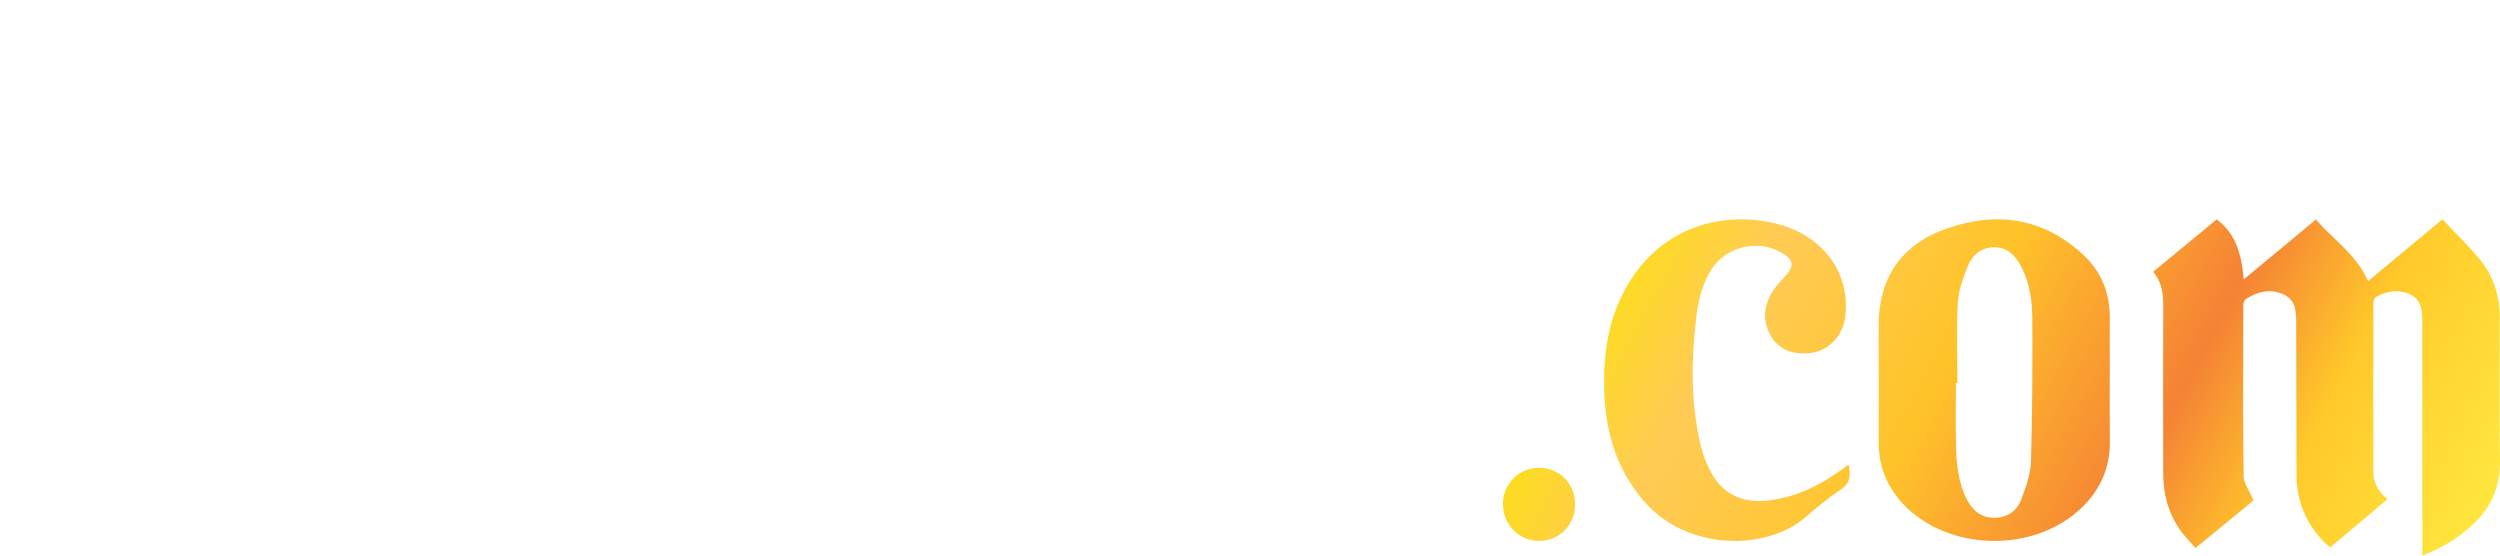
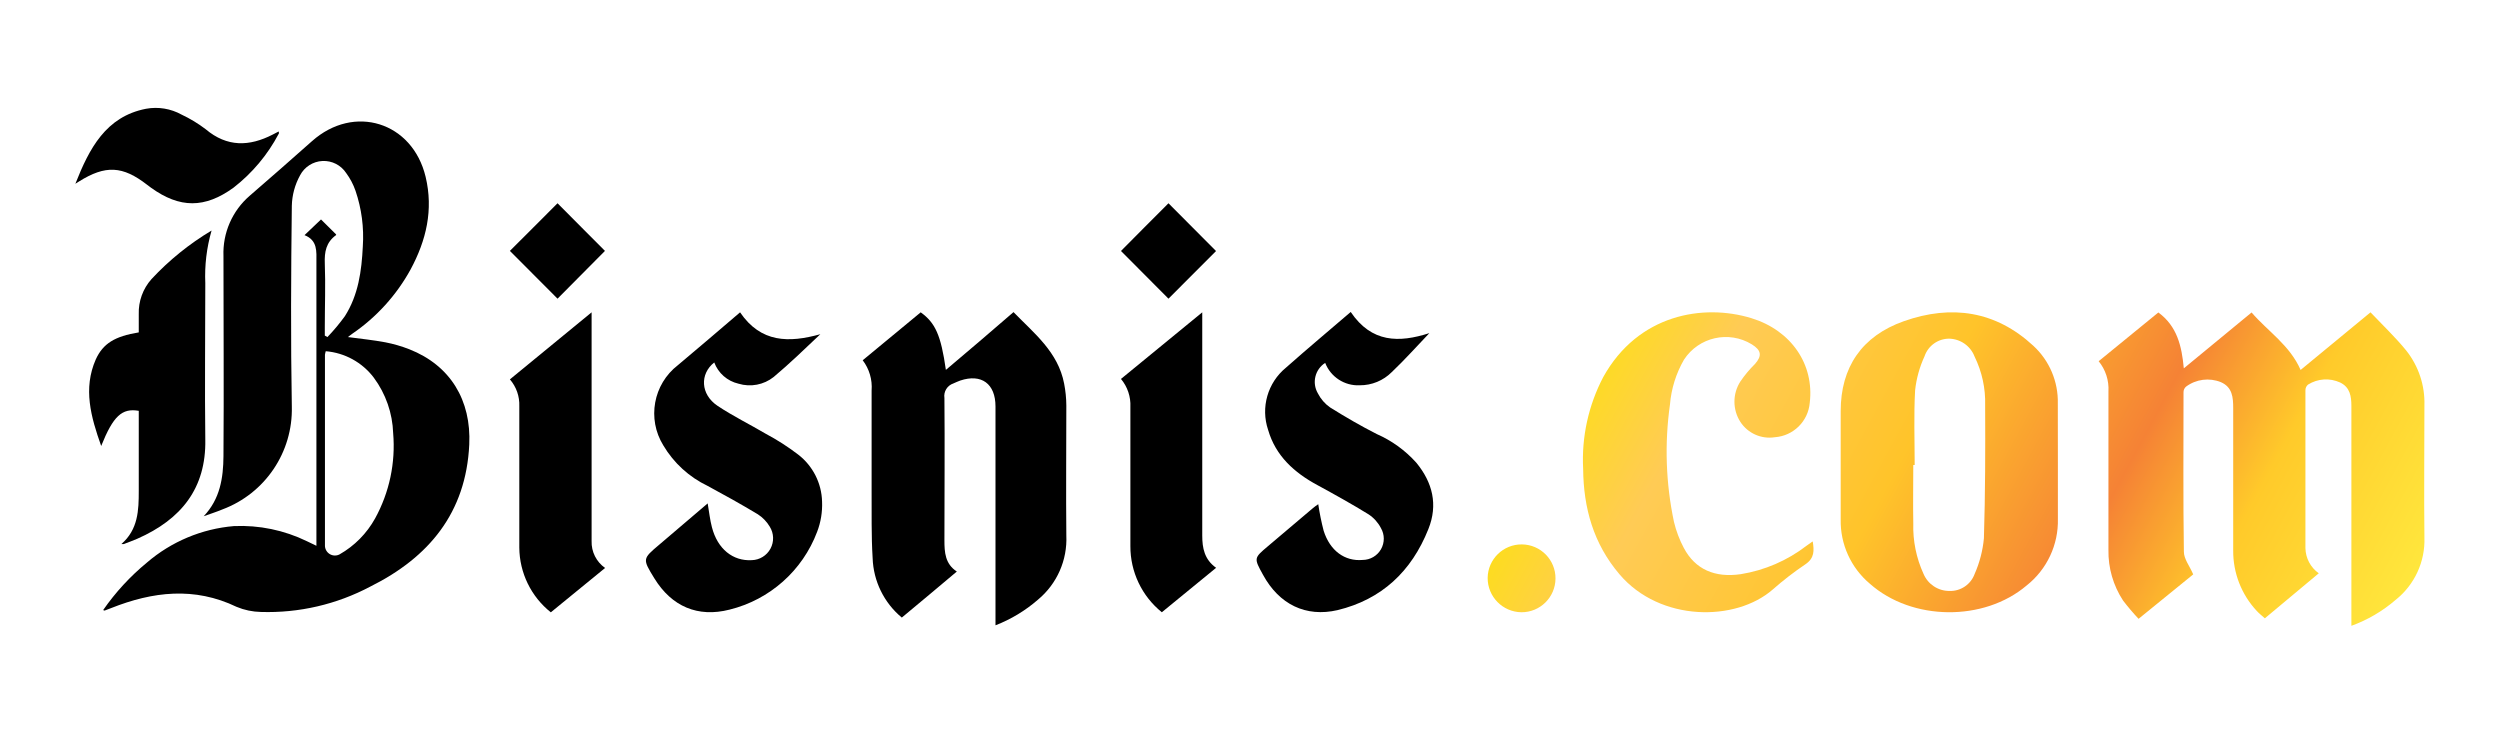
- <svg xmlns="http://www.w3.org/2000/svg" width="99pt" height="22pt" viewBox="0 0 99 22" version="1.1">
+ <svg xmlns="http://www.w3.org/2000/svg" xmlns:xlink="http://www.w3.org/1999/xlink" id="Layer_1" data-name="Layer 1" viewBox="0 0 342.67 103.57">
  <defs>
-     <linearGradient id="linear0" gradientUnits="userSpaceOnUse" x1="214.708" y1="4.757" x2="324.359" y2="64.003" gradientTransform="matrix(0.307453,0,0,0.309859,0,0)">
-       <stop offset="0" style="stop-color:rgb(98.824%,90.196%,0%);stop-opacity:1;" />
-       <stop offset="0.195" style="stop-color:rgb(100%,79.608%,33.333%);stop-opacity:1;" />
-       <stop offset="0.415" style="stop-color:rgb(100%,76.863%,16.471%);stop-opacity:1;" />
-       <stop offset="0.64" style="stop-color:rgb(96.078%,50.98%,20.784%);stop-opacity:1;" />
-       <stop offset="0.782" style="stop-color:rgb(100%,79.216%,16.471%);stop-opacity:1;" />
-       <stop offset="1" style="stop-color:rgb(100%,91.765%,24.706%);stop-opacity:1;" />
+     <style>.cls-1{fill:url(#linear-gradient);}.cls-2{fill:url(#linear-gradient-2);}.cls-3{fill:url(#linear-gradient-3);}.cls-4{fill:url(#linear-gradient-4);}</style>
+     <linearGradient id="linear-gradient" x1="225.5" y1="86.88" x2="335.15" y2="27.63" gradientTransform="matrix(1, 0, 0, -1, 0, 105.57)" gradientUnits="userSpaceOnUse">
+       <stop offset="0" stop-color="#fce600" />
+       <stop offset="0.19" stop-color="#ffcb55" />
+       <stop offset="0.42" stop-color="#ffc42a" />
+       <stop offset="0.64" stop-color="#f58235" />
+       <stop offset="0.78" stop-color="#ffca2a" />
+       <stop offset="1" stop-color="#ffea3f" />
    </linearGradient>
-     <linearGradient id="linear1" gradientUnits="userSpaceOnUse" x1="204.809" y1="21.372" x2="315.037" y2="81.378" gradientTransform="matrix(0.307453,0,0,0.309859,0,0)">
-       <stop offset="0" style="stop-color:rgb(98.824%,90.196%,0%);stop-opacity:1;" />
-       <stop offset="0.195" style="stop-color:rgb(100%,79.608%,33.333%);stop-opacity:1;" />
-       <stop offset="0.415" style="stop-color:rgb(100%,76.863%,16.471%);stop-opacity:1;" />
-       <stop offset="0.64" style="stop-color:rgb(96.078%,50.98%,20.784%);stop-opacity:1;" />
-       <stop offset="0.782" style="stop-color:rgb(100%,79.216%,16.471%);stop-opacity:1;" />
-       <stop offset="1" style="stop-color:rgb(100%,91.765%,24.706%);stop-opacity:1;" />
-     </linearGradient>
-     <linearGradient id="linear2" gradientUnits="userSpaceOnUse" x1="197.867" y1="35.125" x2="308.872" y2="96.532" gradientTransform="matrix(0.307453,0,0,0.309859,0,0)">
-       <stop offset="0" style="stop-color:rgb(98.824%,90.196%,0%);stop-opacity:1;" />
-       <stop offset="0.195" style="stop-color:rgb(100%,79.608%,33.333%);stop-opacity:1;" />
-       <stop offset="0.415" style="stop-color:rgb(100%,76.863%,16.471%);stop-opacity:1;" />
-       <stop offset="0.64" style="stop-color:rgb(96.078%,50.98%,20.784%);stop-opacity:1;" />
-       <stop offset="0.782" style="stop-color:rgb(100%,79.216%,16.471%);stop-opacity:1;" />
-       <stop offset="1" style="stop-color:rgb(100%,91.765%,24.706%);stop-opacity:1;" />
-     </linearGradient>
-     <linearGradient id="linear3" gradientUnits="userSpaceOnUse" x1="186.258" y1="58.09" x2="294.13" y2="116.007" gradientTransform="matrix(0.307453,0,0,0.309859,0,0)">
-       <stop offset="0" style="stop-color:rgb(98.824%,90.196%,0%);stop-opacity:1;" />
-       <stop offset="0.195" style="stop-color:rgb(100%,79.608%,33.333%);stop-opacity:1;" />
-       <stop offset="0.415" style="stop-color:rgb(100%,76.863%,16.471%);stop-opacity:1;" />
-       <stop offset="0.64" style="stop-color:rgb(96.078%,50.98%,20.784%);stop-opacity:1;" />
-       <stop offset="0.782" style="stop-color:rgb(100%,79.216%,16.471%);stop-opacity:1;" />
-       <stop offset="1" style="stop-color:rgb(100%,91.765%,24.706%);stop-opacity:1;" />
-     </linearGradient>
+     <linearGradient id="linear-gradient-2" x1="215.6" y1="70.25" x2="325.83" y2="10.25" xlink:href="#linear-gradient" />
+     <linearGradient id="linear-gradient-3" x1="208.62" y1="56.42" x2="319.63" y2="-4.99" xlink:href="#linear-gradient" />
+     <linearGradient id="linear-gradient-4" x1="196.62" y1="32.75" x2="304.49" y2="-25.17" xlink:href="#linear-gradient" />
  </defs>
-   <g id="surface1">
-     <path style=" stroke:none;fill-rule:nonzero;fill:rgb(100%,100%,100%);fill-opacity:1;" d="M 5.406 17.344 C 6.098 16.613 6.234 15.711 6.242 14.793 C 6.262 11.961 6.25 9.129 6.246 6.297 C 6.242 5.273 6.574 4.41 7.355 3.73 C 8.23 2.965 9.102 2.195 9.969 1.418 C 11.746 -0.176 14.211 0.598 14.762 2.93 C 15.094 4.328 14.789 5.625 14.129 6.863 C 13.535 7.98 12.684 8.867 11.656 9.598 C 11.605 9.633 11.555 9.672 11.473 9.734 C 12.027 9.809 12.547 9.863 13.055 9.957 C 13.395 10.023 13.734 10.125 14.062 10.254 C 15.793 10.938 16.676 12.422 16.59 14.301 C 16.453 17.195 14.891 19.094 12.418 20.332 C 10.977 21.055 9.434 21.5 7.793 21.41 C 7.445 21.391 7.074 21.34 6.77 21.191 C 4.992 20.332 3.238 20.543 1.48 21.246 C 1.391 21.285 1.297 21.316 1.207 21.352 C 1.199 21.355 1.188 21.344 1.145 21.328 C 1.68 20.57 2.293 19.895 3.008 19.312 C 4.078 18.441 5.27 17.855 6.672 17.762 C 7.762 17.691 8.781 17.953 9.762 18.406 C 9.879 18.461 9.996 18.52 10.164 18.602 C 10.164 18.434 10.164 18.309 10.164 18.184 C 10.164 14.309 10.16 10.434 10.168 6.559 C 10.168 6.105 10.223 5.641 9.664 5.406 C 9.926 5.152 10.141 4.941 10.352 4.738 C 10.562 4.949 10.77 5.156 10.988 5.375 C 10.988 5.367 10.992 5.395 10.98 5.402 C 10.559 5.703 10.488 6.117 10.504 6.609 C 10.539 7.508 10.516 8.406 10.516 9.309 C 10.516 9.426 10.516 9.543 10.516 9.66 C 10.551 9.68 10.59 9.699 10.625 9.719 C 10.871 9.426 11.156 9.156 11.359 8.832 C 11.93 7.934 12.066 6.91 12.113 5.871 C 12.152 5.066 12.07 4.27 11.801 3.504 C 11.703 3.242 11.574 2.977 11.406 2.754 C 10.863 2.039 9.898 2.066 9.461 2.848 C 9.246 3.234 9.117 3.719 9.113 4.16 C 9.082 7 9.066 9.844 9.105 12.688 C 9.133 14.617 8.094 16.25 6.199 17.051 C 5.941 17.16 5.672 17.25 5.406 17.344 Z M 10.551 10.336 C 10.535 10.406 10.52 10.449 10.52 10.488 C 10.516 13.195 10.516 15.906 10.52 18.613 C 10.52 18.926 10.871 19.121 11.145 18.965 C 11.789 18.598 12.281 18.074 12.645 17.434 C 13.277 16.309 13.477 15.09 13.402 13.82 C 13.355 12.961 13.113 12.156 12.586 11.461 C 12.078 10.793 11.398 10.426 10.551 10.336 Z M 10.551 10.336 " />
-     <path style=" stroke:none;fill-rule:nonzero;fill:url(#linear0);" d="M 85.266 10.762 C 86.113 10.062 86.934 9.387 87.781 8.688 C 88.566 9.27 88.766 10.113 88.852 11.066 C 89.816 10.262 90.75 9.488 91.711 8.691 C 92.398 9.496 93.316 10.074 93.777 11.133 C 94.762 10.316 95.723 9.516 96.723 8.684 C 97.234 9.234 97.77 9.742 98.227 10.309 C 98.766 10.977 98.996 11.77 98.992 12.633 C 98.988 14.504 98.969 16.375 99 18.246 C 99.016 19.34 98.598 20.199 97.789 20.895 C 97.25 21.359 96.648 21.73 95.922 22 C 95.922 21.82 95.922 21.695 95.922 21.566 C 95.922 18.602 95.918 15.633 95.922 12.668 C 95.926 12.25 95.867 11.871 95.453 11.664 C 94.988 11.438 94.531 11.52 94.094 11.754 C 94.031 11.789 93.988 11.914 93.988 11.996 C 93.98 14.23 93.98 16.461 93.984 18.695 C 93.984 19.125 94.184 19.473 94.547 19.766 C 93.789 20.406 93.043 21.031 92.273 21.68 C 92.156 21.57 92.035 21.477 91.938 21.367 C 91.277 20.637 90.945 19.781 90.941 18.797 C 90.938 16.785 90.93 14.77 90.93 12.754 C 90.93 12.301 90.898 11.863 90.406 11.648 C 89.883 11.418 89.395 11.555 88.938 11.84 C 88.875 11.879 88.836 12.004 88.836 12.086 C 88.828 14.344 88.816 16.598 88.848 18.852 C 88.852 19.152 89.09 19.453 89.242 19.816 C 88.547 20.387 87.77 21.023 86.941 21.703 C 86.711 21.434 86.469 21.195 86.285 20.922 C 85.855 20.277 85.668 19.551 85.664 18.777 C 85.66 16.535 85.656 14.289 85.664 12.047 C 85.664 11.582 85.59 11.152 85.266 10.762 Z M 85.266 10.762 " />
-     <path style=" stroke:none;fill-rule:nonzero;fill:rgb(100%,100%,100%);fill-opacity:1;" d="M 35.625 8.684 C 36.25 9.129 36.477 9.652 36.684 11.129 C 37.172 10.711 37.637 10.312 38.105 9.914 C 38.574 9.512 39.047 9.109 39.535 8.688 C 40.406 9.594 41.41 10.383 41.668 11.73 C 41.727 12.035 41.758 12.355 41.762 12.668 C 41.77 14.508 41.742 16.344 41.773 18.184 C 41.793 19.305 41.395 20.188 40.582 20.902 C 40.059 21.367 39.477 21.723 38.789 22 C 38.789 21.84 38.789 21.715 38.789 21.586 C 38.789 18.629 38.789 15.668 38.789 12.707 C 38.789 11.746 38.199 11.309 37.301 11.609 C 37.203 11.645 37.109 11.695 37.008 11.734 C 36.734 11.844 36.633 12.031 36.637 12.352 C 36.652 14.363 36.652 16.379 36.641 18.391 C 36.637 18.914 36.672 19.398 37.164 19.723 C 36.371 20.391 35.613 21.027 34.844 21.676 C 34.059 21.012 33.664 20.148 33.605 19.148 C 33.547 18.195 33.57 17.234 33.566 16.277 C 33.559 14.863 33.559 13.449 33.566 12.035 C 33.57 11.574 33.508 11.145 33.191 10.746 C 34.008 10.055 34.82 9.367 35.625 8.684 Z M 35.625 8.684 " />
-     <path style=" stroke:none;fill-rule:nonzero;fill:url(#linear1);" d="M 83.547 15.055 C 83.547 15.855 83.539 16.656 83.551 17.457 C 83.566 18.605 83.109 19.539 82.238 20.281 C 80.43 21.828 77.398 21.797 75.625 20.211 C 74.809 19.48 74.387 18.578 74.395 17.48 C 74.402 15.949 74.395 14.414 74.395 12.879 C 74.395 11.02 75.285 9.691 77.062 9.059 C 79.07 8.348 80.93 8.625 82.516 10.109 C 83.215 10.762 83.547 11.602 83.547 12.559 C 83.547 13.391 83.547 14.223 83.547 15.055 Z M 77.512 15.168 C 77.492 15.168 77.473 15.168 77.453 15.168 C 77.453 15.992 77.438 16.812 77.457 17.637 C 77.473 18.371 77.543 19.105 77.887 19.777 C 78.113 20.215 78.457 20.508 78.98 20.504 C 79.492 20.5 79.867 20.23 80.039 19.785 C 80.223 19.297 80.41 18.781 80.426 18.273 C 80.484 16.391 80.488 14.504 80.48 12.621 C 80.477 11.906 80.371 11.195 80.035 10.547 C 79.809 10.117 79.5 9.789 78.961 9.793 C 78.438 9.797 78.102 10.105 77.926 10.539 C 77.738 11.004 77.559 11.496 77.531 11.984 C 77.469 13.043 77.512 14.109 77.512 15.168 Z M 77.512 15.168 " />
-     <path style=" stroke:none;fill-rule:nonzero;fill:url(#linear2);" d="M 73.215 18.418 C 73.277 18.793 73.297 19.121 72.898 19.383 C 72.418 19.703 71.965 20.074 71.531 20.453 C 69.965 21.836 66.781 21.832 65.07 19.816 C 63.965 18.512 63.551 16.992 63.523 15.34 C 63.5 13.977 63.695 12.656 64.367 11.438 C 65.832 8.766 68.582 8.309 70.609 8.934 C 72.293 9.453 73.266 10.898 73.074 12.523 C 72.977 13.34 72.375 13.934 71.598 13.988 C 70.992 14.027 70.473 13.863 70.148 13.34 C 69.801 12.777 69.824 12.184 70.145 11.621 C 70.297 11.348 70.539 11.117 70.746 10.875 C 71.047 10.527 71.012 10.297 70.617 10.047 C 69.66 9.445 68.348 9.738 67.754 10.695 C 67.395 11.277 67.246 11.93 67.168 12.598 C 66.969 14.27 66.953 15.938 67.336 17.59 C 67.422 17.969 67.566 18.348 67.75 18.691 C 68.23 19.602 69.059 19.965 70.152 19.805 C 71.191 19.652 72.094 19.207 72.922 18.602 C 73 18.539 73.082 18.484 73.164 18.426 C 73.172 18.422 73.184 18.422 73.215 18.418 Z M 73.215 18.418 " />
-     <path style=" stroke:none;fill-rule:nonzero;fill:rgb(100%,100%,100%);fill-opacity:1;" d="M 28.012 8.684 C 28.891 9.984 30.07 9.98 31.398 9.629 C 30.746 10.238 30.117 10.875 29.434 11.445 C 29.016 11.797 28.488 11.867 27.949 11.73 C 27.457 11.609 27.125 11.301 26.93 10.828 C 26.309 11.316 26.348 12.184 27.062 12.664 C 27.715 13.105 28.426 13.457 29.105 13.859 C 29.57 14.137 30.059 14.395 30.469 14.742 C 31.07 15.25 31.465 15.926 31.473 16.738 C 31.477 17.164 31.414 17.621 31.254 18.008 C 30.543 19.703 29.332 20.852 27.559 21.312 C 26.223 21.656 25.121 21.18 24.387 19.98 C 23.887 19.156 23.887 19.156 24.594 18.555 C 25.27 17.98 25.949 17.406 26.645 16.812 C 26.707 17.172 26.738 17.504 26.824 17.824 C 27.062 18.738 27.715 19.27 28.504 19.223 C 29.25 19.18 29.645 18.457 29.262 17.801 C 29.141 17.594 28.957 17.398 28.758 17.273 C 28.062 16.852 27.355 16.453 26.645 16.07 C 25.875 15.652 25.207 15.141 24.777 14.348 C 24.102 13.109 24.336 11.844 25.398 10.934 C 26.262 10.191 27.121 9.449 28.012 8.684 Z M 28.012 8.684 " />
-     <path style=" stroke:none;fill-rule:nonzero;fill:rgb(100%,100%,100%);fill-opacity:1;" d="M 57.059 9.566 C 56.531 10.125 56.023 10.699 55.477 11.223 C 55.109 11.578 54.652 11.793 54.125 11.785 C 53.449 11.773 52.949 11.48 52.668 10.832 C 52.238 11.16 52.109 11.645 52.367 12.129 C 52.488 12.355 52.672 12.59 52.883 12.723 C 53.523 13.129 54.176 13.508 54.848 13.852 C 55.469 14.172 56.066 14.516 56.516 15.07 C 57.199 15.91 57.434 16.855 57.023 17.891 C 56.312 19.688 55.051 20.879 53.191 21.332 C 51.863 21.656 50.746 21.094 50.051 19.824 C 49.668 19.125 49.668 19.125 50.258 18.621 C 50.891 18.078 51.527 17.535 52.164 16.996 C 52.234 16.938 52.309 16.887 52.383 16.832 C 52.461 17.227 52.5 17.605 52.609 17.961 C 52.875 18.809 53.5 19.27 54.258 19.215 C 54.957 19.168 55.352 18.504 55.023 17.863 C 54.906 17.633 54.711 17.41 54.5 17.277 C 53.793 16.84 53.066 16.434 52.34 16.039 C 51.371 15.512 50.582 14.812 50.262 13.695 C 49.969 12.66 50.223 11.758 51.02 11.047 C 51.914 10.25 52.828 9.477 53.746 8.684 C 54.609 9.969 55.781 9.992 57.059 9.566 Z M 57.059 9.566 " />
-     <path style=" stroke:none;fill-rule:nonzero;fill:rgb(100%,100%,100%);fill-opacity:1;" d="M 5.723 5.211 C 5.48 5.949 5.457 6.699 5.461 7.449 C 5.465 9.664 5.434 11.879 5.469 14.09 C 5.504 16.148 4.461 17.477 2.605 18.301 C 2.418 18.383 2.223 18.453 2.031 18.523 C 2.016 18.531 1.992 18.52 1.934 18.516 C 2.641 17.891 2.664 17.078 2.664 16.258 C 2.664 15.242 2.664 14.227 2.664 13.207 C 2.664 13.094 2.664 12.977 2.664 12.867 C 1.957 12.742 1.586 13.094 1.082 14.359 C 0.645 13.113 0.312 11.922 0.852 10.684 C 1.148 10.008 1.652 9.703 2.664 9.535 C 2.664 9.285 2.668 9.027 2.664 8.766 C 2.656 8.203 2.828 7.691 3.203 7.27 C 3.922 6.453 4.797 5.805 5.723 5.211 Z M 5.723 5.211 " />
-     <path style=" stroke:none;fill-rule:nonzero;fill:rgb(100%,100%,100%);fill-opacity:1;" d="M 21.754 8.684 C 21.754 8.879 21.754 8.992 21.754 9.102 C 21.754 12.199 21.754 15.297 21.75 18.395 C 21.746 18.852 21.906 19.227 22.316 19.539 C 21.551 20.168 20.801 20.789 20.031 21.422 C 19.176 20.684 18.711 19.773 18.703 18.672 C 18.684 16.672 18.691 14.672 18.699 12.672 C 18.699 12.25 18.609 11.871 18.312 11.52 C 19.441 10.59 20.566 9.664 21.754 8.684 Z M 21.754 8.684 " />
-     <path style=" stroke:none;fill-rule:nonzero;fill:rgb(100%,100%,100%);fill-opacity:1;" d="M 47.488 8.684 C 47.488 8.902 47.488 9.027 47.488 9.152 C 47.488 12.156 47.492 15.16 47.484 18.164 C 47.484 18.695 47.574 19.18 48.07 19.535 C 47.297 20.172 46.551 20.785 45.781 21.422 C 44.914 20.668 44.461 19.742 44.457 18.613 C 44.453 16.645 44.453 14.672 44.457 12.703 C 44.461 12.273 44.371 11.879 44.062 11.512 C 45.184 10.586 46.301 9.664 47.488 8.684 Z M 47.488 8.684 " />
-     <path style=" stroke:none;fill-rule:nonzero;fill:rgb(100%,100%,100%);fill-opacity:1;" d="M 0 3.227 C 0.582 1.734 1.281 0.375 2.977 0.039 C 3.508 -0.066 4.004 0.043 4.477 0.289 C 4.828 0.473 5.188 0.664 5.488 0.922 C 6.395 1.688 7.332 1.656 8.32 1.145 C 8.398 1.105 8.477 1.062 8.566 1.016 C 8.574 1.059 8.59 1.098 8.582 1.117 C 8.07 1.996 7.473 2.797 6.652 3.391 C 5.441 4.27 4.391 4.27 3.176 3.402 C 3.121 3.363 3.07 3.324 3.016 3.281 C 1.98 2.473 1.258 2.438 0.141 3.141 C 0.094 3.168 0.047 3.195 0 3.227 Z M 0 3.227 " />
-     <path style=" stroke:none;fill-rule:nonzero;fill:rgb(100%,100%,100%);fill-opacity:1;" d="M 46.066 4.051 C 46.723 4.715 47.414 5.414 48.07 6.082 C 47.418 6.738 46.727 7.438 46.066 8.105 C 45.418 7.449 44.719 6.742 44.062 6.078 C 44.715 5.422 45.406 4.723 46.066 4.051 Z M 46.066 4.051 " />
-     <path style=" stroke:none;fill-rule:nonzero;fill:rgb(100%,100%,100%);fill-opacity:1;" d="M 22.316 6.074 C 21.656 6.75 20.965 7.449 20.32 8.105 C 19.672 7.449 18.973 6.742 18.312 6.078 C 18.973 5.41 19.672 4.703 20.32 4.051 C 20.965 4.707 21.656 5.406 22.316 6.074 Z M 22.316 6.074 " />
-     <path style=" stroke:none;fill-rule:nonzero;fill:url(#linear3);" d="M 59.516 19.965 C 59.516 19.156 60.145 18.527 60.945 18.527 C 61.766 18.527 62.383 19.156 62.375 19.992 C 62.371 20.797 61.734 21.43 60.934 21.422 C 60.148 21.414 59.512 20.762 59.516 19.965 Z M 59.516 19.965 " />
-   </g>
+   <path d="M27.92,70.76c2.25-2.36,2.69-5.27,2.71-8.24.07-9.14,0-18.28,0-27.42a10.39,10.39,0,0,1,3.61-8.28q4.28-3.7,8.51-7.46c5.78-5.15,13.79-2.64,15.59,4.88,1.08,4.52.09,8.7-2.06,12.69a25.56,25.56,0,0,1-8,8.82l-.6.45c1.81.24,3.49.41,5.14.72a18.91,18.91,0,0,1,3.28.95c5.64,2.22,8.51,7,8.22,13.07-.44,9.34-5.53,15.46-13.56,19.46a30,30,0,0,1-15,3.48,9.1,9.1,0,0,1-3.33-.7c-5.78-2.78-11.49-2.1-17.2.17l-.89.34s-.07,0-.2-.07a32.27,32.27,0,0,1,6-6.51,21,21,0,0,1,11.92-5,20.75,20.75,0,0,1,10,2.07l1.31.63V73.47q0-18.76,0-37.52c0-1.47.19-3-1.63-3.72L44,30.08l2.07,2.05s0,.07,0,.09c-1.38,1-1.61,2.31-1.55,3.89.11,2.9,0,5.81,0,8.71V46l.36.2a26.83,26.83,0,0,0,2.39-2.86c1.85-2.9,2.3-6.21,2.46-9.56a19.57,19.57,0,0,0-1-7.63,9.11,9.11,0,0,0-1.28-2.43,3.67,3.67,0,0,0-6.32.31A9.06,9.06,0,0,0,40,28.21c-.11,9.17-.16,18.35,0,27.52A14.65,14.65,0,0,1,30.5,69.82C29.66,70.17,28.78,70.45,27.92,70.76ZM44.65,48.14a3.05,3.05,0,0,0-.11.49q0,13.11,0,26.22a1.37,1.37,0,0,0,2,1.14,12.8,12.8,0,0,0,4.88-4.94,20.64,20.64,0,0,0,2.47-11.67,13.52,13.52,0,0,0-2.65-7.61A9.21,9.21,0,0,0,44.65,48.14Z" />
+   <path class="cls-1" d="M287.66,49.51l8.18-6.68c2.56,1.87,3.21,4.59,3.49,7.66l9.29-7.66c2.24,2.6,5.23,4.47,6.72,7.88l9.58-7.9c1.68,1.77,3.41,3.41,4.9,5.24a11.51,11.51,0,0,1,2.49,7.5c0,6-.07,12.08,0,18.12a10.45,10.45,0,0,1-3.94,8.55,19.41,19.41,0,0,1-6.07,3.56V84.39q0-14.37,0-28.72c0-1.35-.18-2.58-1.54-3.24a4.64,4.64,0,0,0-4.41.29,1,1,0,0,0-.35.78q0,10.8,0,21.62a4.33,4.33,0,0,0,1.83,3.46l-7.39,6.17c-.39-.35-.78-.65-1.1-1a12,12,0,0,1-3.24-8.3c0-6.5,0-13,0-19.5,0-1.47-.1-2.88-1.69-3.57a4.91,4.91,0,0,0-4.78.62,1,1,0,0,0-.34.79c0,7.28-.06,14.56.05,21.83,0,1,.78,1.94,1.28,3.11l-7.49,6.09A31.92,31.92,0,0,1,291,82.31a12.26,12.26,0,0,1-2-6.93q0-10.86,0-21.72A6,6,0,0,0,287.66,49.51Z" />
+   <path d="M126.2,42.81c2,1.44,2.77,3.12,3.45,7.89l4.62-3.92,4.65-4c2.83,2.92,6.11,5.46,6.94,9.81a16.11,16.11,0,0,1,.3,3c0,5.94-.06,11.88,0,17.81a10.78,10.78,0,0,1-3.87,8.78,19.72,19.72,0,0,1-5.84,3.53v-30c0-3.11-1.92-4.52-4.83-3.55-.33.11-.63.27-.95.4a1.82,1.82,0,0,0-1.22,2c.06,6.49,0,13,0,19.49,0,1.68.1,3.24,1.7,4.29-2.57,2.15-5,4.22-7.54,6.31a11.07,11.07,0,0,1-4-8.16c-.19-3.08-.12-6.18-.14-9.27,0-4.56,0-9.13,0-13.69a6.06,6.06,0,0,0-1.22-4.15Z" />
+   <path class="cls-2" d="M282.07,63.37c0,2.59,0,5.17,0,7.75a11.28,11.28,0,0,1-4.27,9.12c-5.88,5-15.74,4.88-21.5-.23a11.22,11.22,0,0,1-4-8.81c0-5,0-9.9,0-14.85,0-6,2.89-10.29,8.67-12.33,6.53-2.3,12.58-1.4,17.74,3.38a10.41,10.41,0,0,1,3.35,7.91Zm-19.63.37h-.19c0,2.65-.05,5.31,0,8a15.56,15.56,0,0,0,1.4,6.91A3.83,3.83,0,0,0,267.22,81a3.54,3.54,0,0,0,3.44-2.33,15.72,15.72,0,0,0,1.27-4.88c.19-6.08.2-12.16.17-18.24a14.24,14.24,0,0,0-1.45-6.68,3.82,3.82,0,0,0-3.49-2.45,3.56,3.56,0,0,0-3.37,2.42,14.94,14.94,0,0,0-1.29,4.66C262.31,56.88,262.44,60.31,262.44,63.74Z" />
+   <path class="cls-3" d="M248.47,74.23c.19,1.21.26,2.26-1,3.11A43.58,43.58,0,0,0,243,80.79c-5.09,4.46-15.45,4.46-21-2.05-3.6-4.22-4.95-9.12-5-14.45a24.37,24.37,0,0,1,2.75-12.6c4.77-8.61,13.71-10.1,20.31-8.08,5.47,1.68,8.63,6.34,8,11.59a5.17,5.17,0,0,1-4.79,4.73,4.76,4.76,0,0,1-4.72-2.1,5.12,5.12,0,0,1,0-5.54,15.83,15.83,0,0,1,2-2.4c1-1.13.87-1.88-.43-2.69a6.84,6.84,0,0,0-9.3,2.1,14.71,14.71,0,0,0-1.92,6.14,46.4,46.4,0,0,0,.55,16.11,15.18,15.18,0,0,0,1.35,3.56c1.56,2.94,4.25,4.11,7.81,3.59a20,20,0,0,0,9-3.89l.79-.56S248.37,74.24,248.47,74.23Z" />
+   <path d="M101.44,42.81c2.86,4.2,6.7,4.19,11,3-2.12,2-4.17,4-6.39,5.86a5.29,5.29,0,0,1-4.83.92,4.66,4.66,0,0,1-3.32-2.91c-2,1.58-1.88,4.37.43,5.93,2.12,1.42,4.44,2.55,6.64,3.85a32.13,32.13,0,0,1,4.45,2.86,8.4,8.4,0,0,1,3.26,6.44A10.36,10.36,0,0,1,112,72.9a17.25,17.25,0,0,1-12,10.66c-4.35,1.11-7.93-.42-10.31-4.29-1.63-2.66-1.64-2.66.67-4.61L97,69c.2,1.17.31,2.24.58,3.26.77,3,2.89,4.67,5.46,4.52a3,3,0,0,0,2.47-4.59,5.13,5.13,0,0,0-1.64-1.7c-2.26-1.36-4.56-2.64-6.88-3.89a14.15,14.15,0,0,1-6.07-5.55,8.35,8.35,0,0,1,2-11C95.75,47.68,98.55,45.28,101.44,42.81Z" />
+   <path d="M195.92,45.66c-1.72,1.8-3.37,3.65-5.15,5.34a6.14,6.14,0,0,1-4.4,1.81,4.83,4.83,0,0,1-4.73-3.07,3.1,3.1,0,0,0-1,4.18,5.24,5.24,0,0,0,1.68,1.93c2.08,1.3,4.2,2.53,6.38,3.64a15.81,15.81,0,0,1,5.43,3.93c2.23,2.71,3,5.76,1.65,9.11-2.31,5.8-6.41,9.64-12.45,11.1-4.33,1-8-.77-10.22-4.86-1.25-2.27-1.25-2.27.67-3.89l6.2-5.25c.22-.19.47-.35.71-.52a34.93,34.93,0,0,0,.74,3.64c.86,2.73,2.89,4.22,5.35,4a2.91,2.91,0,0,0,2.5-4.37,5,5,0,0,0-1.71-1.89c-2.29-1.41-4.65-2.72-7-4-3.16-1.7-5.72-4-6.75-7.56a7.8,7.8,0,0,1,2.45-8.54c2.91-2.58,5.89-5.07,8.87-7.63C188,47,191.76,47,195.92,45.66Z" />
+   <path d="M29,31.6a22.54,22.54,0,0,0-.86,7.23c0,7.14-.09,14.29,0,21.43.12,6.64-3.27,10.92-9.31,13.58-.61.27-1.24.49-1.87.73-.06,0-.13,0-.32,0,2.3-2,2.38-4.63,2.38-7.28V56.31c-2.3-.4-3.51.72-5.15,4.82-1.42-4-2.5-7.87-.74-11.87,1-2.18,2.6-3.16,5.89-3.7,0-.81,0-1.65,0-2.48a6.9,6.9,0,0,1,1.75-4.83A37.52,37.52,0,0,1,29,31.6Z" />
+   <path d="M81.09,42.81v1.35q0,15,0,30a4.33,4.33,0,0,0,1.85,3.69l-7.44,6.08a11.44,11.44,0,0,1-4.32-8.87c0-6.46,0-12.92,0-19.38A5.31,5.31,0,0,0,69.89,52Z" />
+   <path d="M164.79,42.81v1.51q0,14.55,0,29.08c0,1.72.29,3.28,1.9,4.43l-7.44,6.09a11.58,11.58,0,0,1-4.31-9.07q0-9.52,0-19.07a5.58,5.58,0,0,0-1.29-3.84Z" />
+   <path d="M10.33,25.19c1.9-4.81,4.16-9.2,9.68-10.28a7.32,7.32,0,0,1,4.88.8,18.33,18.33,0,0,1,3.3,2c2.94,2.48,6,2.38,9.2.73l.81-.42c0,.14.08.26,0,.32A22.81,22.81,0,0,1,32,25.73c-3.93,2.84-7.35,2.84-11.3,0l-.52-.39c-3.37-2.62-5.72-2.74-9.36-.46Z" />
+   <path d="M160.16,27.86l6.52,6.55-6.52,6.53-6.51-6.54C155.77,32.28,158,30,160.16,27.86Z" />
+   <path d="M82.92,34.39c-2.15,2.18-4.4,4.44-6.5,6.55l-6.53-6.55C72,32.25,74.32,30,76.42,27.86,78.53,30,80.78,32.23,82.92,34.39Z" />
+   <path class="cls-4" d="M203.91,79.21a4.65,4.65,0,1,1,4.62,4.71A4.69,4.69,0,0,1,203.91,79.21Z" />
</svg>
